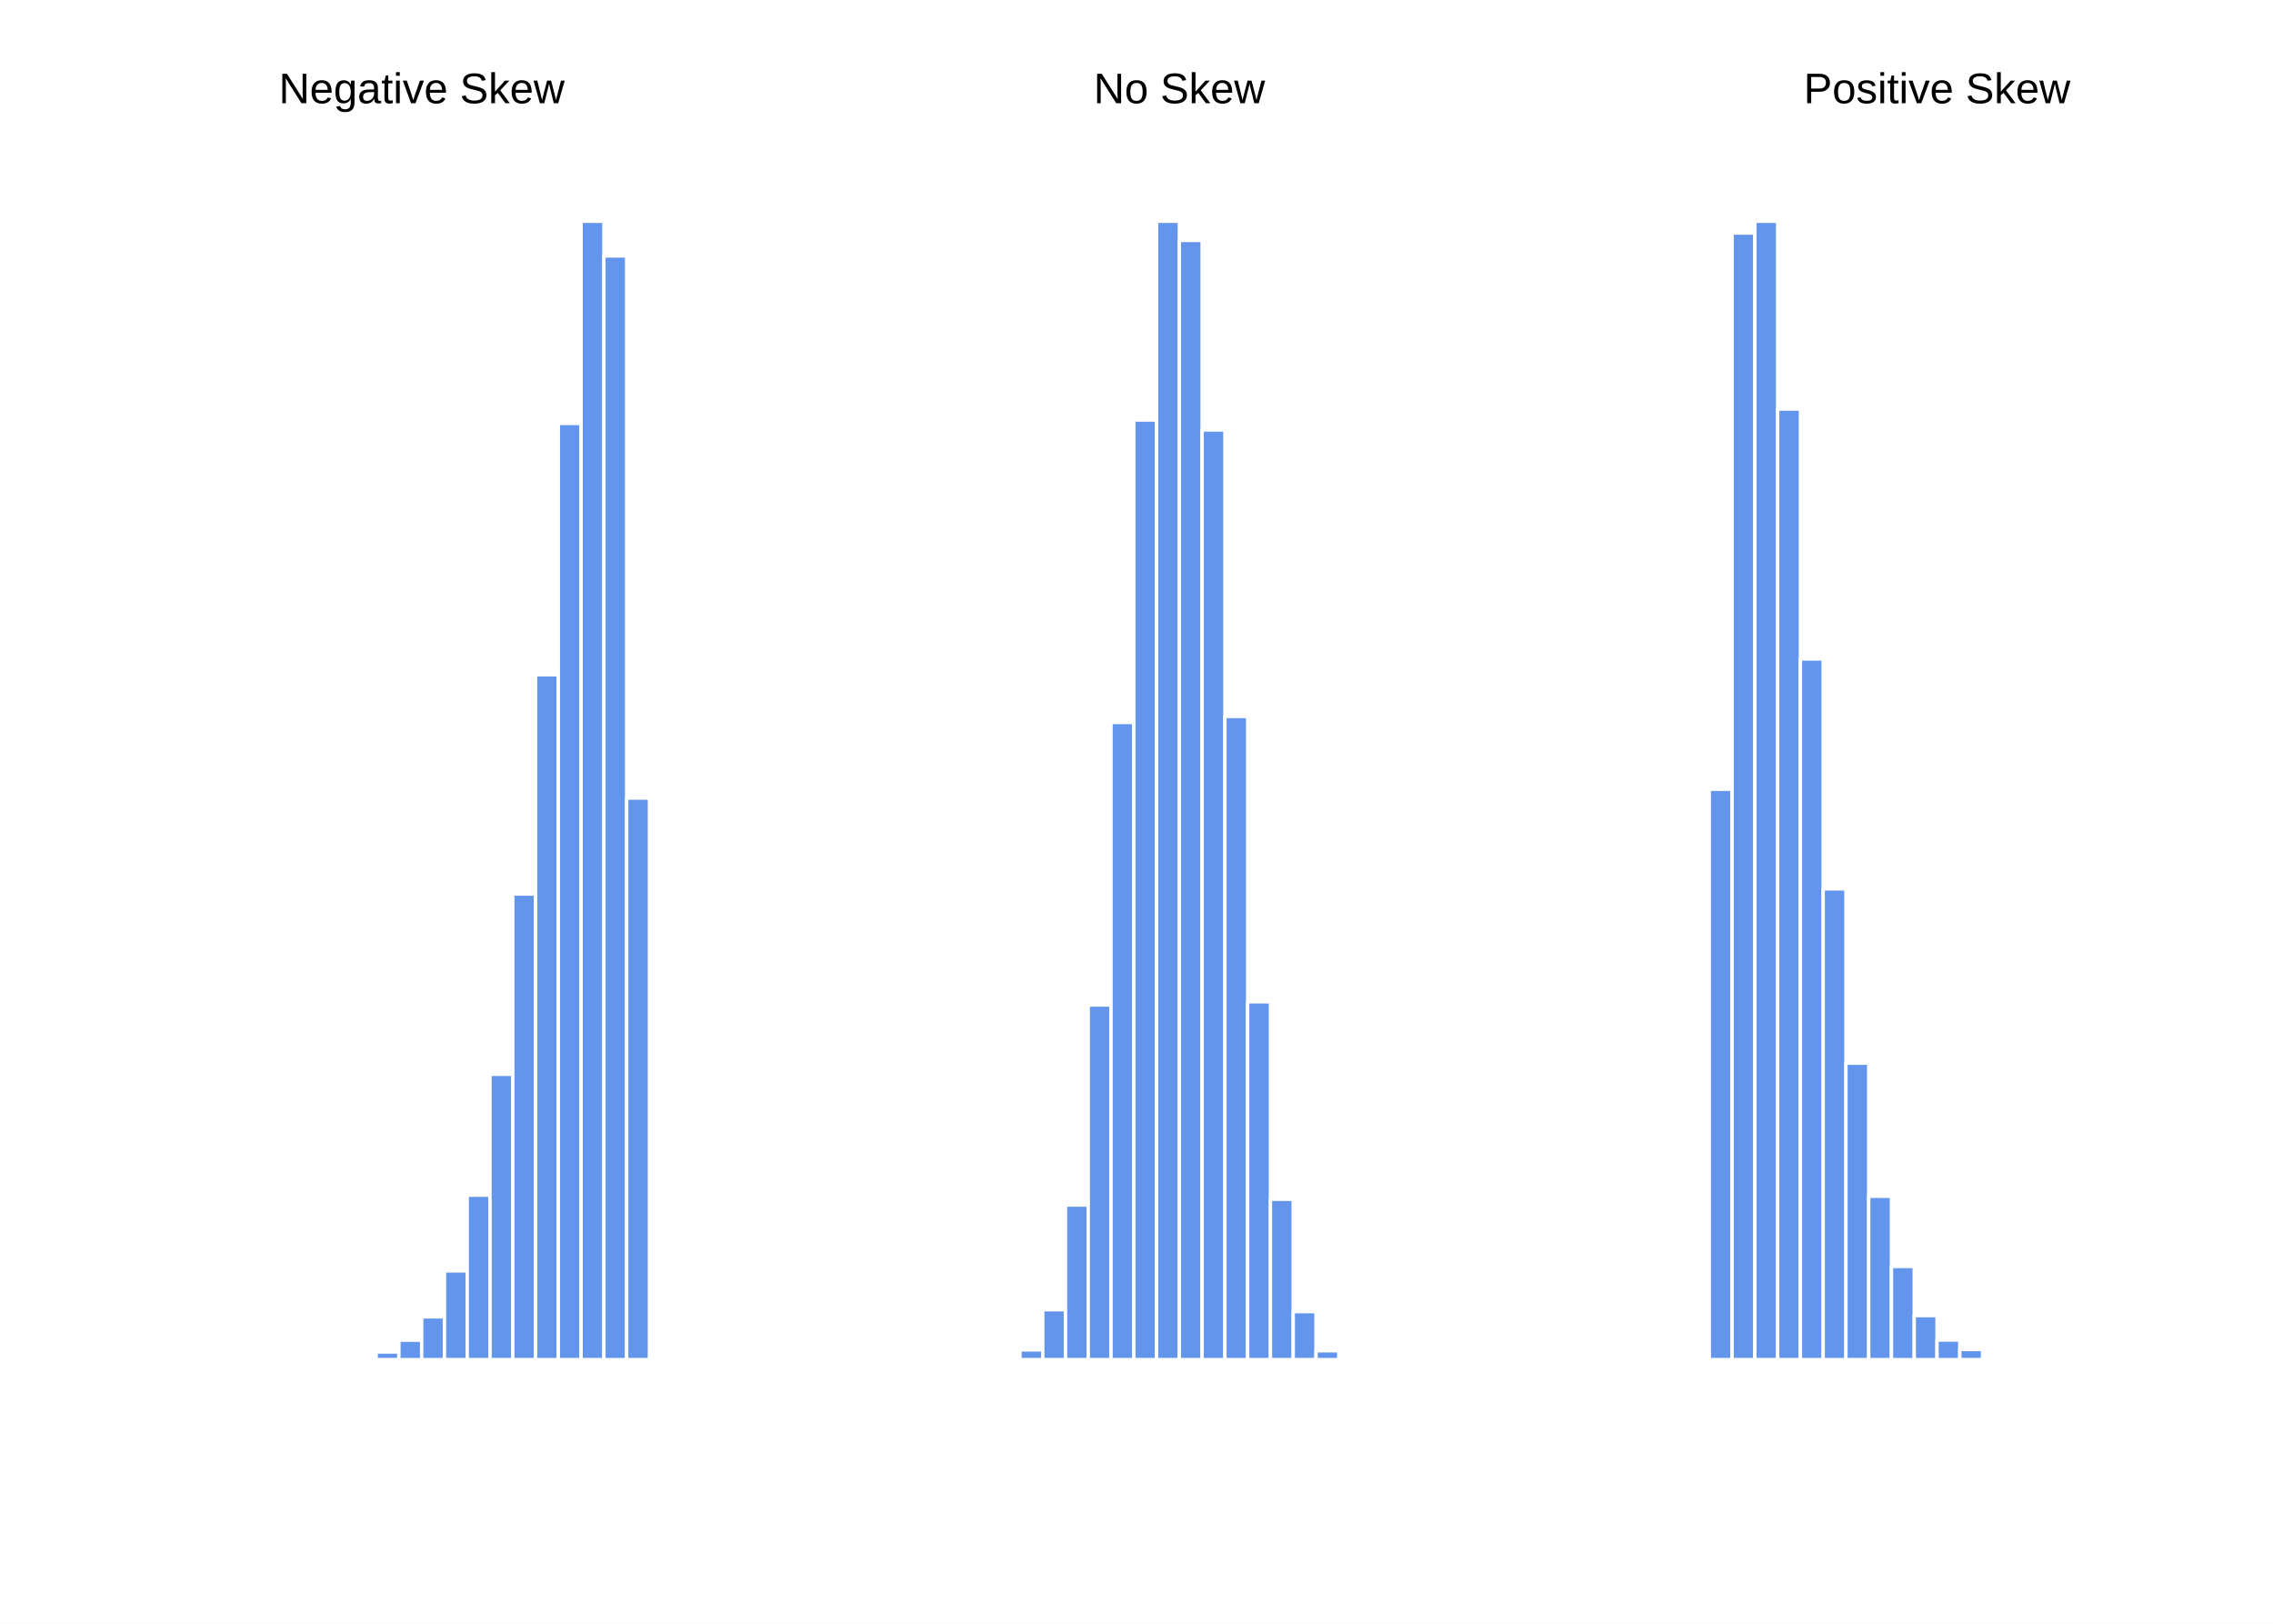
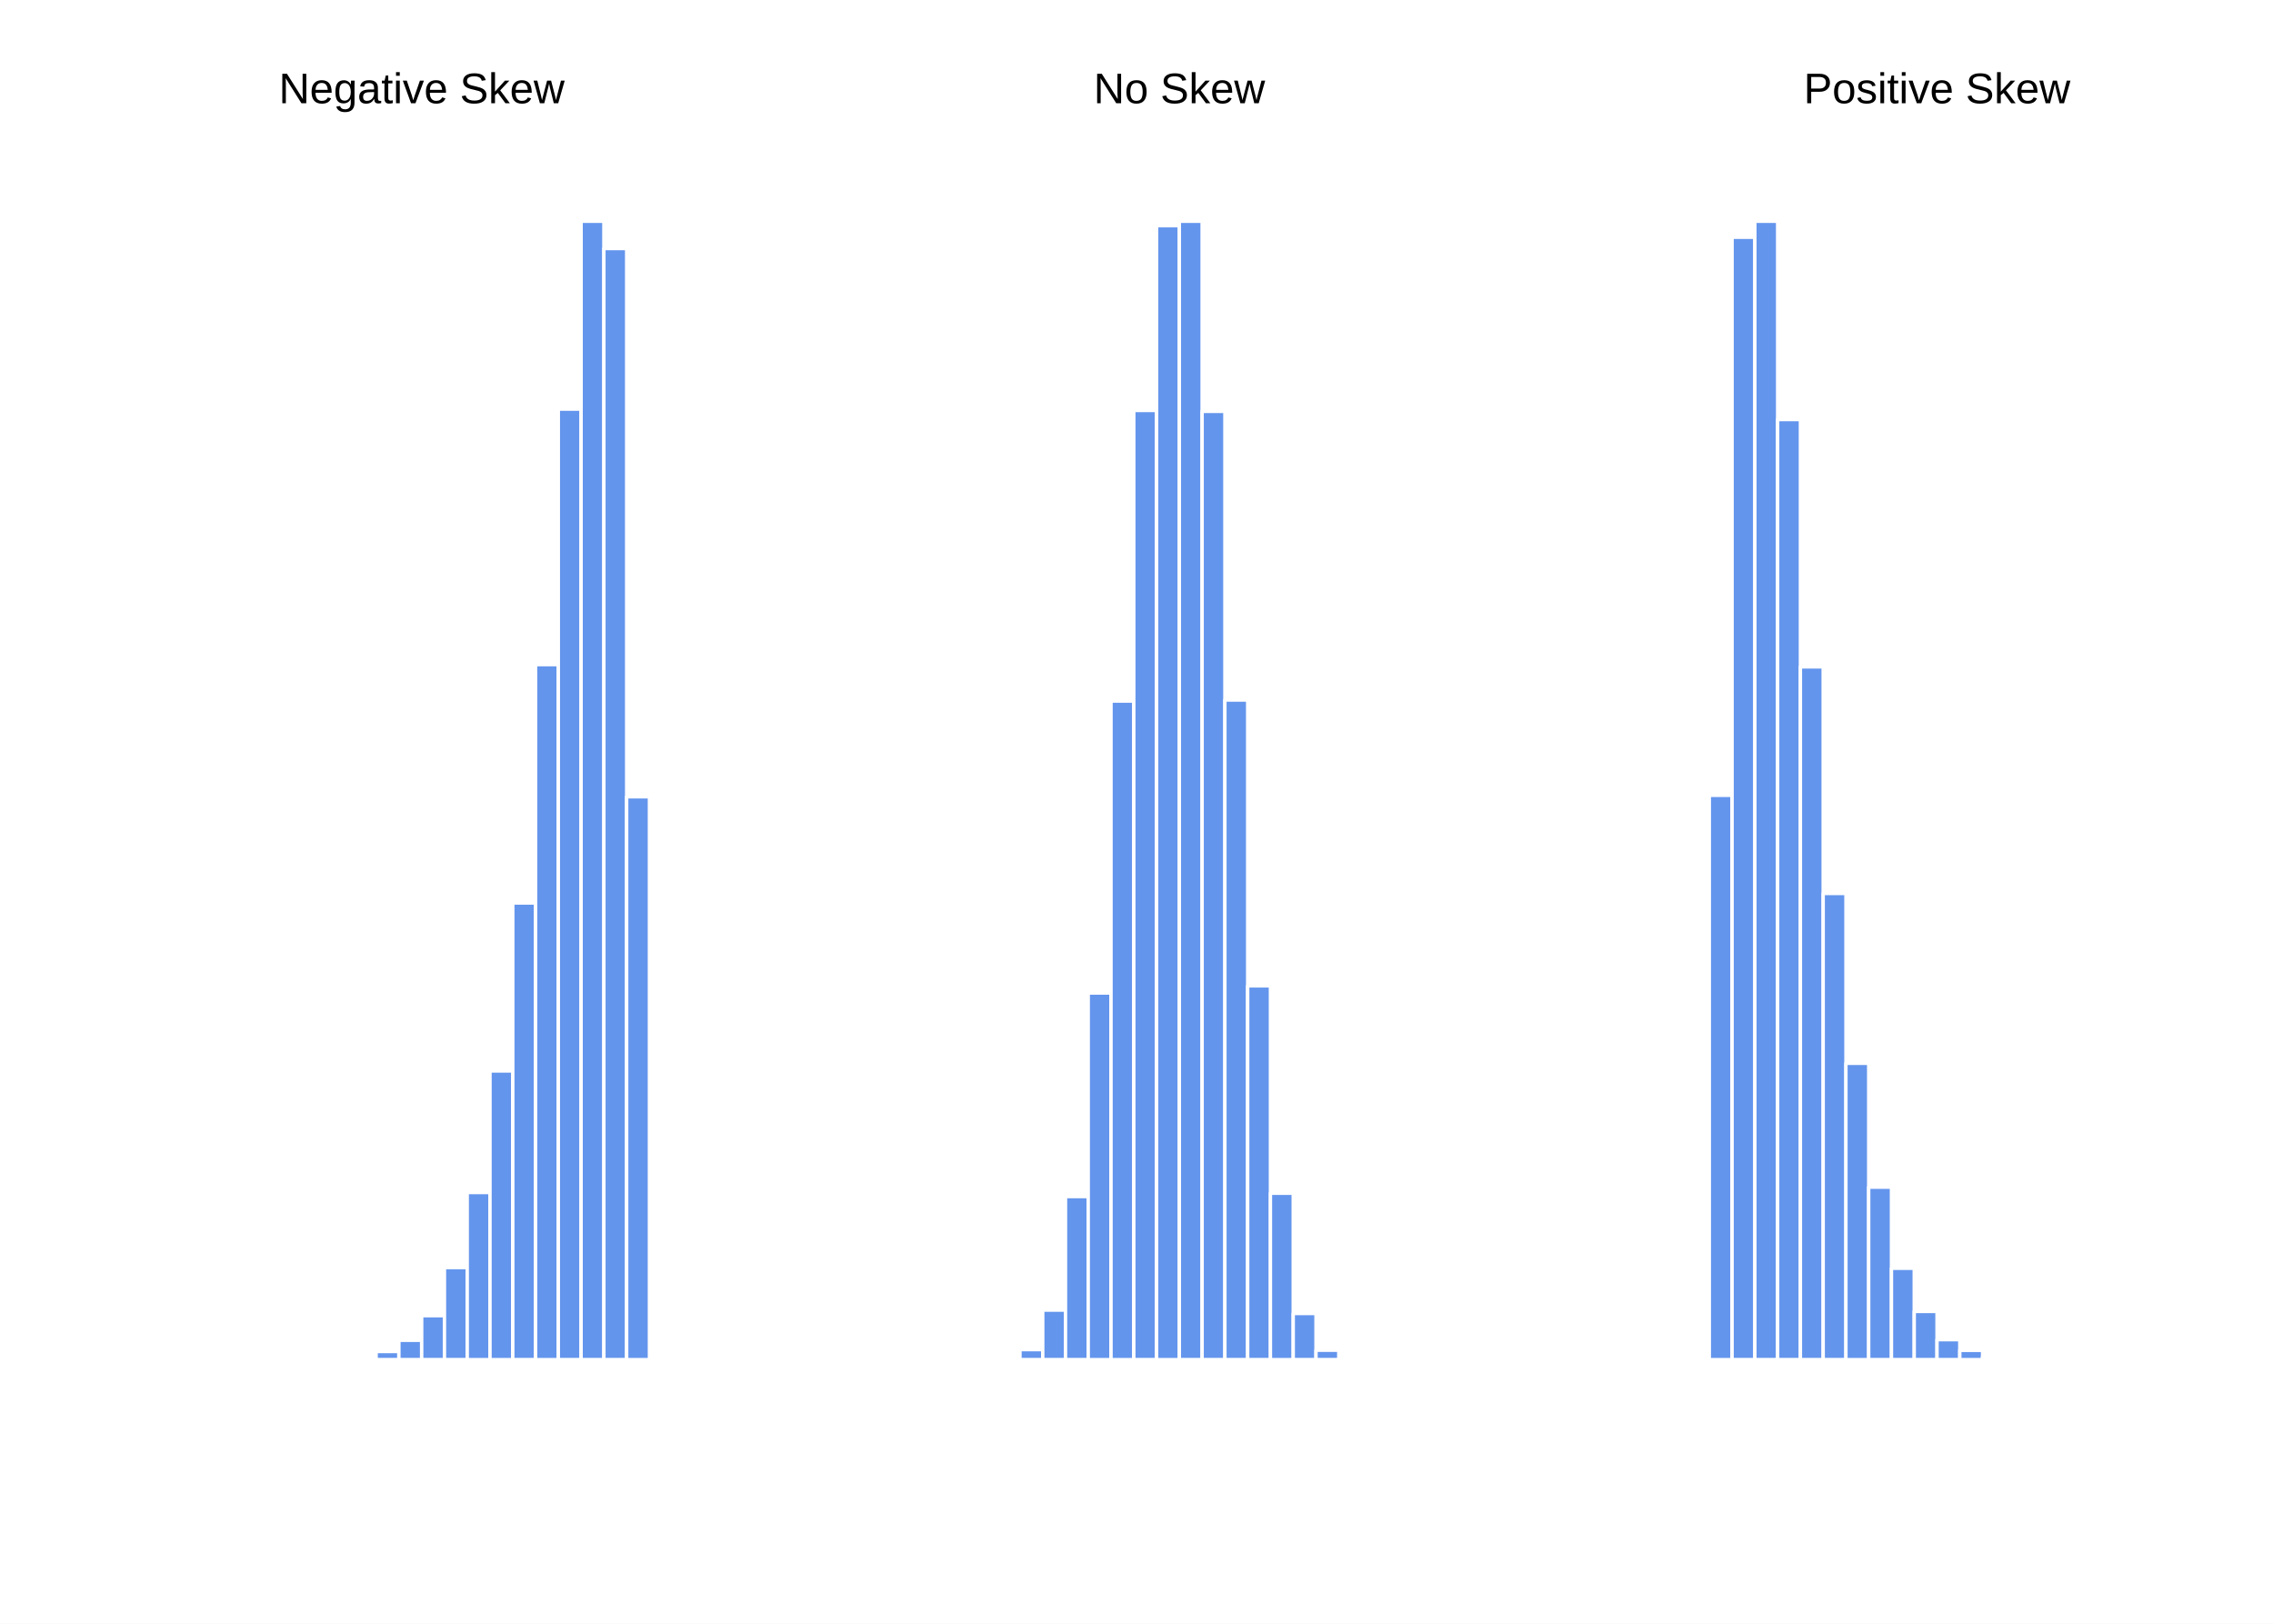
<svg xmlns="http://www.w3.org/2000/svg" class="svglite" width="504.00pt" height="360.00pt" viewBox="0 0 504.00 360.00">
  <defs>
    <style type="text/css">
    .svglite line, .svglite polyline, .svglite polygon, .svglite path, .svglite rect, .svglite circle {
      fill: none;
      stroke: #000000;
      stroke-linecap: round;
      stroke-linejoin: round;
      stroke-miterlimit: 10.00;
    }
    .svglite text {
      white-space: pre;
    }
  </style>
  </defs>
  <rect width="100%" height="100%" style="stroke: none; fill: #FFFFFF;" />
  <defs>
    <clipPath id="cpMC4wMHw1MDQuMDB8MC4wMHwzNjAuMDA=">
      <rect x="0.00" y="0.00" width="504.00" height="360.00" />
    </clipPath>
  </defs>
  <g clip-path="url(#cpMC4wMHw1MDQuMDB8MC4wMHwzNjAuMDA=)">
</g>
  <defs>
    <clipPath id="cpMzguOTd8MTQ4LjA0fDM4Ljk3fDMxMS41Mw==">
      <rect x="38.97" y="38.97" width="109.08" height="272.56" />
    </clipPath>
  </defs>
  <g clip-path="url(#cpMzguOTd8MTQ4LjA0fDM4Ljk3fDMxMS41Mw==)">
</g>
  <defs>
    <clipPath id="cpMC4wMHwxNjguMDB8MC4wMHwzNjAuMDA=">
      <rect x="0.00" y="0.00" width="168.00" height="360.00" />
    </clipPath>
  </defs>
  <g clip-path="url(#cpMC4wMHwxNjguMDB8MC4wMHwzNjAuMDA=)">
    <text x="93.50" y="22.89" text-anchor="middle" style="font-size: 9.50px; font-family: &quot;Arial&quot;;" textLength="63.38px" lengthAdjust="spacingAndGlyphs">Negative Skew</text>
  </g>
  <g clip-path="url(#cpMzguOTd8MTQ4LjA0fDM4Ljk3fDMxMS41Mw==)">
    <rect x="43.01" y="301.43" width="5.05" height="0.00" style="stroke-width: 0.75; stroke: #FFFFFF; fill: #6495ED;" />
    <rect x="48.06" y="301.43" width="5.05" height="0.00" style="stroke-width: 0.75; stroke: #FFFFFF; fill: #6495ED;" />
    <rect x="53.11" y="301.43" width="5.05" height="0.00" style="stroke-width: 0.75; stroke: #FFFFFF; fill: #6495ED;" />
-     <rect x="58.16" y="301.42" width="5.05" height="0.012" style="stroke-width: 0.75; stroke: #FFFFFF; fill: #6495ED;" />
-     <rect x="63.21" y="301.43" width="5.05" height="0.00" style="stroke-width: 0.75; stroke: #FFFFFF; fill: #6495ED;" />
-     <rect x="68.26" y="301.42" width="5.05" height="0.012" style="stroke-width: 0.75; stroke: #FFFFFF; fill: #6495ED;" />
-     <rect x="73.30" y="301.26" width="5.05" height="0.17" style="stroke-width: 0.75; stroke: #FFFFFF; fill: #6495ED;" />
-     <rect x="78.35" y="300.92" width="5.05" height="0.51" style="stroke-width: 0.75; stroke: #FFFFFF; fill: #6495ED;" />
-     <rect x="83.40" y="299.76" width="5.05" height="1.67" style="stroke-width: 0.75; stroke: #FFFFFF; fill: #6495ED;" />
-     <rect x="88.45" y="297.13" width="5.05" height="4.31" style="stroke-width: 0.75; stroke: #FFFFFF; fill: #6495ED;" />
-     <rect x="93.50" y="291.96" width="5.05" height="9.48" style="stroke-width: 0.75; stroke: #FFFFFF; fill: #6495ED;" />
-     <rect x="98.55" y="281.77" width="5.05" height="19.66" style="stroke-width: 0.75; stroke: #FFFFFF; fill: #6495ED;" />
-     <rect x="103.60" y="264.99" width="5.05" height="36.44" style="stroke-width: 0.75; stroke: #FFFFFF; fill: #6495ED;" />
-     <rect x="108.65" y="238.19" width="5.05" height="63.24" style="stroke-width: 0.75; stroke: #FFFFFF; fill: #6495ED;" />
-     <rect x="113.70" y="198.21" width="5.05" height="103.22" style="stroke-width: 0.75; stroke: #FFFFFF; fill: #6495ED;" />
-     <rect x="118.75" y="149.60" width="5.05" height="151.84" style="stroke-width: 0.75; stroke: #FFFFFF; fill: #6495ED;" />
-     <rect x="123.80" y="93.88" width="5.05" height="207.55" style="stroke-width: 0.75; stroke: #FFFFFF; fill: #6495ED;" />
+     <rect x="58.16" y="301.43" width="5.05" height="0.00" style="stroke-width: 0.75; stroke: #FFFFFF; fill: #6495ED;" />
+     <rect x="63.21" y="301.42" width="5.05" height="0.012" style="stroke-width: 0.75; stroke: #FFFFFF; fill: #6495ED;" />
+     <rect x="68.26" y="301.40" width="5.05" height="0.037" style="stroke-width: 0.75; stroke: #FFFFFF; fill: #6495ED;" />
+     <rect x="73.30" y="301.29" width="5.05" height="0.15" style="stroke-width: 0.75; stroke: #FFFFFF; fill: #6495ED;" />
+     <rect x="78.35" y="300.86" width="5.05" height="0.58" style="stroke-width: 0.75; stroke: #FFFFFF; fill: #6495ED;" />
+     <rect x="83.40" y="299.65" width="5.05" height="1.78" style="stroke-width: 0.75; stroke: #FFFFFF; fill: #6495ED;" />
+     <rect x="88.45" y="297.16" width="5.05" height="4.27" style="stroke-width: 0.75; stroke: #FFFFFF; fill: #6495ED;" />
+     <rect x="93.50" y="291.70" width="5.05" height="9.73" style="stroke-width: 0.75; stroke: #FFFFFF; fill: #6495ED;" />
+     <rect x="98.55" y="281.03" width="5.05" height="20.40" style="stroke-width: 0.75; stroke: #FFFFFF; fill: #6495ED;" />
+     <rect x="103.60" y="264.39" width="5.05" height="37.05" style="stroke-width: 0.75; stroke: #FFFFFF; fill: #6495ED;" />
+     <rect x="108.65" y="237.45" width="5.05" height="63.99" style="stroke-width: 0.75; stroke: #FFFFFF; fill: #6495ED;" />
+     <rect x="113.70" y="200.20" width="5.05" height="101.23" style="stroke-width: 0.75; stroke: #FFFFFF; fill: #6495ED;" />
+     <rect x="118.75" y="147.36" width="5.05" height="154.08" style="stroke-width: 0.75; stroke: #FFFFFF; fill: #6495ED;" />
+     <rect x="123.80" y="90.71" width="5.05" height="210.72" style="stroke-width: 0.75; stroke: #FFFFFF; fill: #6495ED;" />
    <rect x="128.85" y="49.06" width="5.05" height="252.37" style="stroke-width: 0.75; stroke: #FFFFFF; fill: #6495ED;" />
-     <rect x="133.90" y="56.75" width="5.05" height="244.69" style="stroke-width: 0.75; stroke: #FFFFFF; fill: #6495ED;" />
-     <rect x="138.95" y="176.94" width="5.05" height="124.49" style="stroke-width: 0.75; stroke: #FFFFFF; fill: #6495ED;" />
+     <rect x="133.90" y="55.11" width="5.05" height="246.32" style="stroke-width: 0.75; stroke: #FFFFFF; fill: #6495ED;" />
+     <rect x="138.95" y="176.66" width="5.05" height="124.78" style="stroke-width: 0.75; stroke: #FFFFFF; fill: #6495ED;" />
  </g>
  <defs>
    <clipPath id="cpMjA2Ljk3fDMxNi4wNHwzOC45N3wzMTEuNTM=">
      <rect x="206.97" y="38.97" width="109.08" height="272.56" />
    </clipPath>
  </defs>
  <g clip-path="url(#cpMjA2Ljk3fDMxNi4wNHwzOC45N3wzMTEuNTM=)">
</g>
  <defs>
    <clipPath id="cpMTY4LjAwfDMzNi4wMHwwLjAwfDM2MC4wMA==">
      <rect x="168.00" y="0.00" width="168.00" height="360.00" />
    </clipPath>
  </defs>
  <g clip-path="url(#cpMTY4LjAwfDMzNi4wMHwwLjAwfDM2MC4wMA==)">
    <text x="261.50" y="22.89" text-anchor="middle" style="font-size: 9.50px; font-family: &quot;Arial&quot;;" textLength="38.02px" lengthAdjust="spacingAndGlyphs">No Skew</text>
  </g>
  <g clip-path="url(#cpMjA2Ljk3fDMxNi4wNHwzOC45N3wzMTEuNTM=)">
    <rect x="211.01" y="301.43" width="5.05" height="0.00" style="stroke-width: 0.75; stroke: #FFFFFF; fill: #6495ED;" />
    <rect x="216.06" y="301.43" width="5.05" height="0.00" style="stroke-width: 0.75; stroke: #FFFFFF; fill: #6495ED;" />
-     <rect x="221.11" y="301.27" width="5.05" height="0.16" style="stroke-width: 0.75; stroke: #FFFFFF; fill: #6495ED;" />
-     <rect x="226.16" y="299.28" width="5.05" height="2.15" style="stroke-width: 0.75; stroke: #FFFFFF; fill: #6495ED;" />
-     <rect x="231.21" y="290.38" width="5.05" height="11.05" style="stroke-width: 0.75; stroke: #FFFFFF; fill: #6495ED;" />
-     <rect x="236.26" y="267.18" width="5.05" height="34.25" style="stroke-width: 0.75; stroke: #FFFFFF; fill: #6495ED;" />
-     <rect x="241.30" y="222.82" width="5.05" height="78.61" style="stroke-width: 0.75; stroke: #FFFFFF; fill: #6495ED;" />
-     <rect x="246.35" y="160.18" width="5.05" height="141.25" style="stroke-width: 0.75; stroke: #FFFFFF; fill: #6495ED;" />
-     <rect x="251.40" y="93.13" width="5.05" height="208.30" style="stroke-width: 0.75; stroke: #FFFFFF; fill: #6495ED;" />
-     <rect x="256.45" y="49.06" width="5.05" height="252.37" style="stroke-width: 0.75; stroke: #FFFFFF; fill: #6495ED;" />
-     <rect x="261.50" y="53.30" width="5.05" height="248.13" style="stroke-width: 0.75; stroke: #FFFFFF; fill: #6495ED;" />
-     <rect x="266.55" y="95.33" width="5.05" height="206.11" style="stroke-width: 0.75; stroke: #FFFFFF; fill: #6495ED;" />
-     <rect x="271.60" y="158.85" width="5.05" height="142.59" style="stroke-width: 0.75; stroke: #FFFFFF; fill: #6495ED;" />
-     <rect x="276.65" y="222.11" width="5.05" height="79.33" style="stroke-width: 0.75; stroke: #FFFFFF; fill: #6495ED;" />
-     <rect x="281.70" y="265.90" width="5.05" height="35.53" style="stroke-width: 0.75; stroke: #FFFFFF; fill: #6495ED;" />
-     <rect x="286.75" y="290.80" width="5.05" height="10.63" style="stroke-width: 0.75; stroke: #FFFFFF; fill: #6495ED;" />
-     <rect x="291.80" y="299.49" width="5.05" height="1.95" style="stroke-width: 0.75; stroke: #FFFFFF; fill: #6495ED;" />
-     <rect x="296.85" y="301.29" width="5.05" height="0.15" style="stroke-width: 0.75; stroke: #FFFFFF; fill: #6495ED;" />
-     <rect x="301.90" y="301.41" width="5.05" height="0.029" style="stroke-width: 0.75; stroke: #FFFFFF; fill: #6495ED;" />
+     <rect x="221.11" y="301.26" width="5.05" height="0.18" style="stroke-width: 0.75; stroke: #FFFFFF; fill: #6495ED;" />
+     <rect x="226.16" y="299.23" width="5.05" height="2.20" style="stroke-width: 0.75; stroke: #FFFFFF; fill: #6495ED;" />
+     <rect x="231.21" y="290.47" width="5.05" height="10.96" style="stroke-width: 0.75; stroke: #FFFFFF; fill: #6495ED;" />
+     <rect x="236.26" y="265.30" width="5.05" height="36.13" style="stroke-width: 0.75; stroke: #FFFFFF; fill: #6495ED;" />
+     <rect x="241.30" y="220.16" width="5.05" height="81.28" style="stroke-width: 0.75; stroke: #FFFFFF; fill: #6495ED;" />
+     <rect x="246.35" y="155.44" width="5.05" height="146.00" style="stroke-width: 0.75; stroke: #FFFFFF; fill: #6495ED;" />
+     <rect x="251.40" y="91.01" width="5.05" height="210.42" style="stroke-width: 0.75; stroke: #FFFFFF; fill: #6495ED;" />
+     <rect x="256.45" y="50.04" width="5.05" height="251.40" style="stroke-width: 0.75; stroke: #FFFFFF; fill: #6495ED;" />
+     <rect x="261.50" y="49.06" width="5.05" height="252.37" style="stroke-width: 0.75; stroke: #FFFFFF; fill: #6495ED;" />
+     <rect x="266.55" y="91.20" width="5.05" height="210.23" style="stroke-width: 0.75; stroke: #FFFFFF; fill: #6495ED;" />
+     <rect x="271.60" y="155.21" width="5.05" height="146.22" style="stroke-width: 0.75; stroke: #FFFFFF; fill: #6495ED;" />
+     <rect x="276.65" y="218.57" width="5.05" height="82.86" style="stroke-width: 0.75; stroke: #FFFFFF; fill: #6495ED;" />
+     <rect x="281.70" y="264.55" width="5.05" height="36.89" style="stroke-width: 0.75; stroke: #FFFFFF; fill: #6495ED;" />
+     <rect x="286.75" y="291.22" width="5.05" height="10.21" style="stroke-width: 0.75; stroke: #FFFFFF; fill: #6495ED;" />
+     <rect x="291.80" y="299.36" width="5.05" height="2.07" style="stroke-width: 0.75; stroke: #FFFFFF; fill: #6495ED;" />
+     <rect x="296.85" y="301.20" width="5.05" height="0.24" style="stroke-width: 0.75; stroke: #FFFFFF; fill: #6495ED;" />
+     <rect x="301.90" y="301.43" width="5.05" height="0.00" style="stroke-width: 0.75; stroke: #FFFFFF; fill: #6495ED;" />
    <rect x="306.95" y="301.43" width="5.05" height="0.00" style="stroke-width: 0.75; stroke: #FFFFFF; fill: #6495ED;" />
  </g>
  <defs>
    <clipPath id="cpMzc0Ljk3fDQ4NC4wNHwzOC45N3wzMTEuNTM=">
      <rect x="374.97" y="38.97" width="109.08" height="272.56" />
    </clipPath>
  </defs>
  <g clip-path="url(#cpMzc0Ljk3fDQ4NC4wNHwzOC45N3wzMTEuNTM=)">
</g>
  <defs>
    <clipPath id="cpMzM2LjAwfDUwNC4wMHwwLjAwfDM2MC4wMA==">
      <rect x="336.00" y="0.00" width="168.00" height="360.00" />
    </clipPath>
  </defs>
  <g clip-path="url(#cpMzM2LjAwfDUwNC4wMHwwLjAwfDM2MC4wMA==)">
    <text x="429.50" y="22.89" text-anchor="middle" style="font-size: 9.50px; font-family: &quot;Arial&quot;;" textLength="59.15px" lengthAdjust="spacingAndGlyphs">Positive Skew</text>
  </g>
  <g clip-path="url(#cpMzc0Ljk3fDQ4NC4wNHwzOC45N3wzMTEuNTM=)">
-     <rect x="379.01" y="174.99" width="5.05" height="126.44" style="stroke-width: 0.75; stroke: #FFFFFF; fill: #6495ED;" />
-     <rect x="384.06" y="51.67" width="5.05" height="249.76" style="stroke-width: 0.75; stroke: #FFFFFF; fill: #6495ED;" />
+     <rect x="379.01" y="176.33" width="5.05" height="125.11" style="stroke-width: 0.75; stroke: #FFFFFF; fill: #6495ED;" />
+     <rect x="384.06" y="52.61" width="5.05" height="248.82" style="stroke-width: 0.75; stroke: #FFFFFF; fill: #6495ED;" />
    <rect x="389.11" y="49.06" width="5.05" height="252.37" style="stroke-width: 0.75; stroke: #FFFFFF; fill: #6495ED;" />
-     <rect x="394.16" y="90.69" width="5.05" height="210.74" style="stroke-width: 0.75; stroke: #FFFFFF; fill: #6495ED;" />
-     <rect x="399.21" y="146.10" width="5.05" height="155.34" style="stroke-width: 0.75; stroke: #FFFFFF; fill: #6495ED;" />
-     <rect x="404.26" y="197.07" width="5.05" height="104.37" style="stroke-width: 0.75; stroke: #FFFFFF; fill: #6495ED;" />
-     <rect x="409.30" y="235.72" width="5.05" height="65.71" style="stroke-width: 0.75; stroke: #FFFFFF; fill: #6495ED;" />
-     <rect x="414.35" y="265.22" width="5.05" height="36.22" style="stroke-width: 0.75; stroke: #FFFFFF; fill: #6495ED;" />
-     <rect x="419.40" y="280.79" width="5.05" height="20.65" style="stroke-width: 0.75; stroke: #FFFFFF; fill: #6495ED;" />
-     <rect x="424.45" y="291.69" width="5.05" height="9.75" style="stroke-width: 0.75; stroke: #FFFFFF; fill: #6495ED;" />
-     <rect x="429.50" y="297.10" width="5.05" height="4.34" style="stroke-width: 0.75; stroke: #FFFFFF; fill: #6495ED;" />
-     <rect x="434.55" y="299.19" width="5.05" height="2.24" style="stroke-width: 0.75; stroke: #FFFFFF; fill: #6495ED;" />
-     <rect x="439.60" y="300.89" width="5.05" height="0.55" style="stroke-width: 0.75; stroke: #FFFFFF; fill: #6495ED;" />
-     <rect x="444.65" y="301.29" width="5.05" height="0.15" style="stroke-width: 0.75; stroke: #FFFFFF; fill: #6495ED;" />
-     <rect x="449.70" y="301.42" width="5.05" height="0.012" style="stroke-width: 0.75; stroke: #FFFFFF; fill: #6495ED;" />
+     <rect x="394.16" y="93.02" width="5.05" height="208.41" style="stroke-width: 0.75; stroke: #FFFFFF; fill: #6495ED;" />
+     <rect x="399.21" y="147.85" width="5.05" height="153.58" style="stroke-width: 0.75; stroke: #FFFFFF; fill: #6495ED;" />
+     <rect x="404.26" y="198.09" width="5.05" height="103.34" style="stroke-width: 0.75; stroke: #FFFFFF; fill: #6495ED;" />
+     <rect x="409.30" y="235.75" width="5.05" height="65.69" style="stroke-width: 0.75; stroke: #FFFFFF; fill: #6495ED;" />
+     <rect x="414.35" y="263.21" width="5.05" height="38.22" style="stroke-width: 0.75; stroke: #FFFFFF; fill: #6495ED;" />
+     <rect x="419.40" y="281.20" width="5.05" height="20.23" style="stroke-width: 0.75; stroke: #FFFFFF; fill: #6495ED;" />
+     <rect x="424.45" y="290.76" width="5.05" height="10.67" style="stroke-width: 0.75; stroke: #FFFFFF; fill: #6495ED;" />
+     <rect x="429.50" y="297.03" width="5.05" height="4.40" style="stroke-width: 0.75; stroke: #FFFFFF; fill: #6495ED;" />
+     <rect x="434.55" y="299.39" width="5.05" height="2.05" style="stroke-width: 0.75; stroke: #FFFFFF; fill: #6495ED;" />
+     <rect x="439.60" y="300.77" width="5.05" height="0.67" style="stroke-width: 0.75; stroke: #FFFFFF; fill: #6495ED;" />
+     <rect x="444.65" y="301.26" width="5.05" height="0.17" style="stroke-width: 0.75; stroke: #FFFFFF; fill: #6495ED;" />
+     <rect x="449.70" y="301.40" width="5.05" height="0.037" style="stroke-width: 0.75; stroke: #FFFFFF; fill: #6495ED;" />
    <rect x="454.75" y="301.42" width="5.05" height="0.012" style="stroke-width: 0.75; stroke: #FFFFFF; fill: #6495ED;" />
    <rect x="459.80" y="301.43" width="5.05" height="0.00" style="stroke-width: 0.75; stroke: #FFFFFF; fill: #6495ED;" />
    <rect x="464.85" y="301.43" width="5.05" height="0.00" style="stroke-width: 0.75; stroke: #FFFFFF; fill: #6495ED;" />
    <rect x="469.90" y="301.43" width="5.05" height="0.00" style="stroke-width: 0.75; stroke: #FFFFFF; fill: #6495ED;" />
    <rect x="474.95" y="301.43" width="5.05" height="0.00" style="stroke-width: 0.75; stroke: #FFFFFF; fill: #6495ED;" />
  </g>
</svg>
